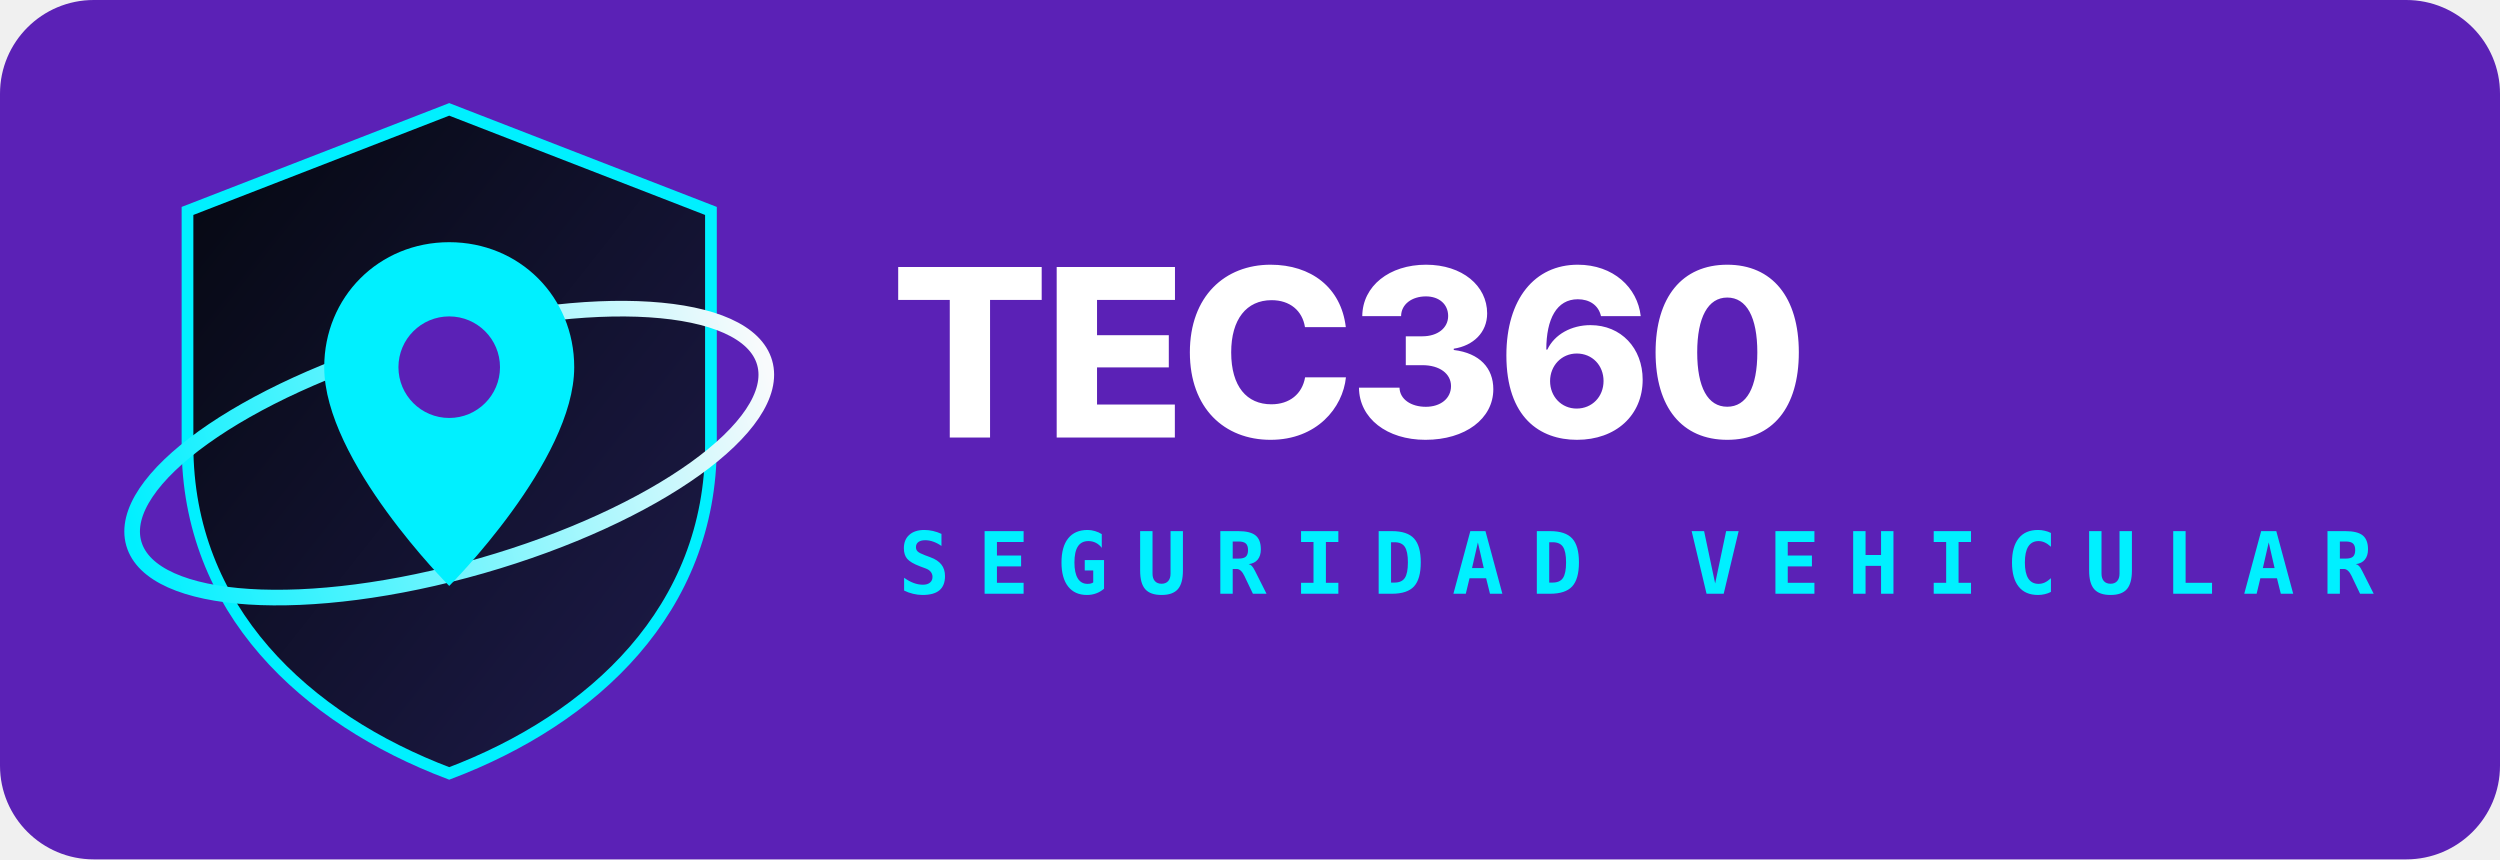
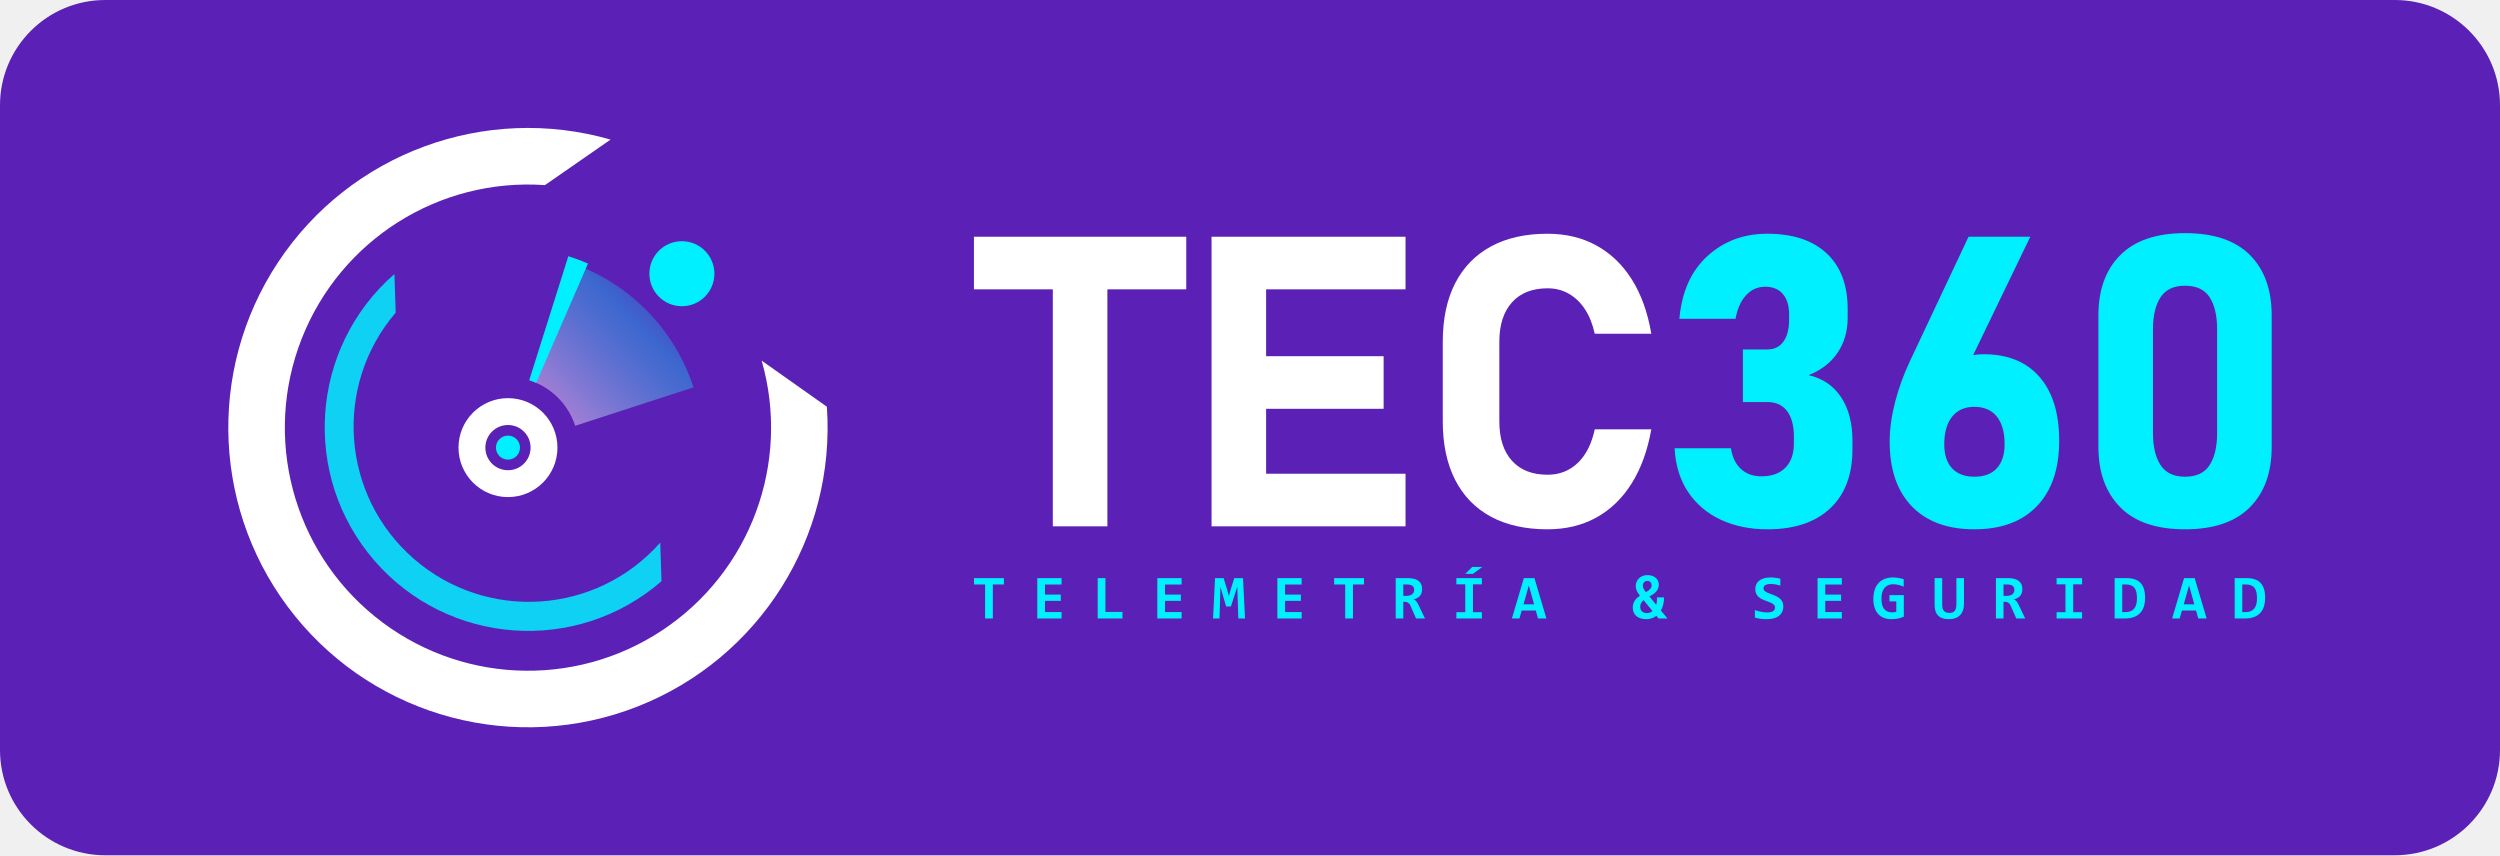
- <svg xmlns="http://www.w3.org/2000/svg" viewBox="0 0 640 220" width="640" height="220">
+ <svg xmlns="http://www.w3.org/2000/svg" viewBox="0 0 760 260" width="760" height="260">
  <defs>
-     <linearGradient id="shieldGrad" x1="0%" y1="0%" x2="100%" y2="100%">
-       <stop offset="0%" stop-color="#050810" />
-       <stop offset="100%" stop-color="#1E1B4B" />
-     </linearGradient>
-     <linearGradient id="orbitGrad" x1="0%" y1="0%" x2="100%" y2="0%">
-       <stop offset="0%" stop-color="#00F0FF" />
-       <stop offset="100%" stop-color="#F8FAFC" />
+     <linearGradient id="tec360-logo-inverted-sweep" x1="0.15" y1="0.85" x2="0.9" y2="0.1">
+       <stop offset="0%" stop-color="#FFFFFF" stop-opacity="0.42" />
+       <stop offset="65%" stop-color="#00F0FF" stop-opacity="0.34" />
+       <stop offset="100%" stop-color="#00F0FF" stop-opacity="0.06" />
    </linearGradient>
  </defs>
-   <rect width="640" height="220" rx="24" fill="#5B21B6" />
-   <path d="M115 28 L182 54 L182 114 C182 156 152 184 115 198 C78 184 48 156 48 114 L48 54 Z" fill="url(#shieldGrad)" stroke="#00F0FF" stroke-width="3" />
-   <ellipse cx="115" cy="116" rx="84" ry="30" fill="none" stroke="url(#orbitGrad)" stroke-width="4" transform="rotate(-16 115 116)" />
-   <path d="M115 62 C97 62 83 76 83 94 C83 118 115 150 115 150 C115 150 147 118 147 94 C147 76 133 62 115 62 Z" fill="#00F0FF" />
-   <circle cx="115" cy="94" r="13" fill="#5B21B6" />
-   <text x="228" y="112" font-family="Inter, Geist, Arial, sans-serif" font-size="60" font-weight="800" letter-spacing="-1.5" fill="#FFFFFF">TEC360</text>
-   <text x="230" y="152" font-family="JetBrains Mono, Consolas, monospace" font-size="22" font-weight="700" letter-spacing="7" fill="#00F0FF">SEGURIDAD VEHICULAR</text>
+   <rect width="760" height="260" rx="32" fill="#5B21B6" />
+   <g transform="translate(50.5 20) scale(0.429688)">
+     <path d="M 467.48 241.21 A 212 212 0 1 1 314.44 52.21 L 268 84.42 A 172 172 0 1 0 421.34 208.59 Z" fill="#FFFFFF" />
+     <path d="M 350.47 364.68 A 144 144 0 0 1 161.53 147.32 L 162.42 174.65 A 124 124 0 0 0 349.58 337.35 Z" fill="#00F0FF" opacity="0.85" />
+     <path d="M 284.5 138.89 A 138 138 0 0 1 373.11 227.5 L 289.41 254.69 A 50 50 0 0 0 257.31 222.59 Z" fill="url(#tec360-logo-inverted-sweep)" opacity="1" />
+     <path d="M 284.56 134.71 A 142 142 0 0 1 298.48 139.92 L 261.8 224.29 A 50 50 0 0 0 256.9 222.45 Z" fill="#00F0FF" />
+     <circle cx="364.9" cy="147.1" r="23" fill="#00F0FF" />
+     <path d="M 206.86 270.14 A 35 35 0 1 0 276.86 270.14 A 35 35 0 1 0 206.86 270.14 Z M 225.86 270.14 A 16 16 0 1 0 257.86 270.14 A 16 16 0 1 0 225.86 270.14 Z" fill="#FFFFFF" fill-rule="evenodd" />
+     <circle cx="241.86" cy="270.14" r="8.5" fill="#00F0FF" />
+   </g>
+   <g transform="translate(2.5 -6)">
+     <path d="M293.578 77.965 L358.121 77.965 L358.121 93.949 L334.145 93.949 L334.145 166 L317.555 166 L317.555 93.949 L293.578 93.949 Z M365.809 77.965 L424.781 77.965 L424.781 93.949 L382.398 93.949 L382.398 114.293 L418.121 114.293 L418.121 130.277 L382.398 130.277 L382.398 150.016 L424.781 150.016 L424.781 166 L365.809 166 Z M467.949 166.908 C461.208 166.908 455.466 165.627 450.724 163.063 C445.981 160.5 442.358 156.767 439.855 151.862 C437.353 146.958 436.102 141.035 436.102 134.092 L436.102 109.934 C436.102 102.951 437.353 97.017 439.855 92.133 C442.358 87.249 445.981 83.515 450.724 80.932 C455.466 78.348 461.208 77.057 467.949 77.057 C473.52 77.057 478.474 78.247 482.813 80.629 C487.153 83.01 490.745 86.462 493.591 90.982 C496.437 95.503 498.404 100.993 499.494 107.451 L482.299 107.451 C481.653 104.505 480.654 102.012 479.302 99.974 C477.95 97.935 476.315 96.371 474.397 95.281 C472.48 94.191 470.331 93.646 467.949 93.646 C463.307 93.646 459.705 95.069 457.142 97.915 C454.578 100.761 453.297 104.767 453.297 109.934 L453.297 134.092 C453.297 139.258 454.578 143.255 457.142 146.08 C459.705 148.906 463.307 150.318 467.949 150.318 C471.582 150.318 474.65 149.118 477.152 146.716 C479.655 144.314 481.37 140.913 482.299 136.514 L499.494 136.514 C498.364 142.932 496.376 148.411 493.53 152.952 C490.685 157.493 487.102 160.954 482.783 163.336 C478.464 165.717 473.52 166.908 467.949 166.908 Z" fill="#FFFFFF" />
+     <path d="M534.791 166.908 C529.503 166.908 524.781 165.939 520.623 164.002 C516.465 162.064 513.156 159.259 510.693 155.586 C508.231 151.913 506.859 147.473 506.576 142.266 L523.711 142.266 C524.115 144.97 525.124 147.069 526.738 148.562 C528.353 150.056 530.432 150.803 532.975 150.803 C536.123 150.803 538.555 149.925 540.271 148.169 C541.986 146.413 542.844 143.941 542.844 140.752 L542.844 138.693 C542.844 135.343 542.147 132.76 540.755 130.943 C539.362 129.127 537.374 128.219 534.791 128.219 L527.344 128.219 L527.344 112.234 L534.791 112.234 C536.89 112.234 538.515 111.437 539.665 109.843 C540.815 108.248 541.391 106.018 541.391 103.152 L541.391 101.639 C541.391 98.934 540.755 96.845 539.483 95.372 C538.212 93.899 536.426 93.162 534.125 93.162 C531.865 93.162 529.937 94.01 528.343 95.705 C526.748 97.4 525.669 99.802 525.104 102.91 L508.029 102.91 C508.756 94.716 511.602 88.359 516.566 83.838 C521.531 79.317 527.586 77.057 534.73 77.057 C542.521 77.057 548.545 79.045 552.804 83.021 C557.062 86.996 559.191 92.637 559.191 99.943 L559.191 102.607 C559.191 106.684 558.162 110.236 556.104 113.264 C554.045 116.291 551.118 118.551 547.324 120.045 C551.562 121.014 554.842 123.234 557.163 126.705 C559.484 130.176 560.645 134.596 560.645 139.965 L560.645 142.629 C560.645 150.339 558.384 156.312 553.863 160.551 C549.342 164.789 542.985 166.908 534.791 166.908 Z M597.697 166.908 C589.544 166.908 583.216 164.587 578.716 159.945 C574.215 155.303 571.965 148.764 571.965 140.328 L571.965 140.268 C571.965 136.473 572.51 132.467 573.6 128.249 C574.689 124.031 576.183 119.904 578.08 115.867 L595.941 77.965 L614.711 77.965 L593.52 121.861 L589.342 119.682 C591.441 115.686 595.174 113.688 600.543 113.688 C607.849 113.688 613.5 115.978 617.496 120.56 C621.492 125.141 623.49 131.609 623.49 139.965 L623.49 140.025 C623.49 148.542 621.24 155.152 616.739 159.854 C612.239 164.557 605.891 166.908 597.697 166.908 Z M597.697 150.924 C600.684 150.924 602.965 150.066 604.539 148.351 C606.113 146.635 606.9 144.203 606.9 141.055 L606.9 140.994 C606.9 137.402 606.113 134.617 604.539 132.639 C602.965 130.661 600.684 129.672 597.697 129.672 C594.791 129.672 592.541 130.671 590.946 132.669 C589.352 134.667 588.555 137.462 588.555 141.055 L588.555 141.115 C588.555 144.264 589.352 146.686 590.946 148.381 C592.541 150.076 594.791 150.924 597.697 150.924 Z M661.754 166.908 C652.995 166.908 646.415 164.658 642.016 160.157 C637.616 155.657 635.416 149.572 635.416 141.902 L635.416 101.881 C635.416 94.09 637.636 87.975 642.076 83.535 C646.516 79.095 653.076 76.875 661.754 76.875 C670.473 76.875 677.042 79.085 681.462 83.505 C685.882 87.925 688.092 94.05 688.092 101.881 L688.092 141.902 C688.092 149.693 685.872 155.808 681.432 160.248 C676.992 164.688 670.432 166.908 661.754 166.908 Z M661.754 150.924 C665.225 150.924 667.718 149.743 669.231 147.382 C670.745 145.021 671.502 141.781 671.502 137.664 L671.502 106.119 C671.502 101.962 670.745 98.712 669.231 96.371 C667.718 94.03 665.225 92.859 661.754 92.859 C658.323 92.859 655.84 94.03 654.307 96.371 C652.773 98.712 652.006 101.962 652.006 106.119 L652.006 137.664 C652.006 141.781 652.773 145.021 654.307 147.382 C655.84 149.743 658.323 150.924 661.754 150.924 Z" fill="#00F0FF" />
+   </g>
+   <g transform="translate(7.2 -13.7) scale(0.960538)">
+     <path d="M306.729 199.238 L306.729 210 L304.268 210 L304.268 199.238 L300.771 199.238 L300.771 197.236 L310.225 197.236 L310.225 199.238 Z M320.793 210 L320.793 197.236 L328.479 197.236 L328.479 199.268 L323.234 199.268 L323.234 202.441 L328.234 202.441 L328.234 204.424 L323.234 204.424 L323.234 207.969 L328.479 207.969 L328.479 210 Z M339.916 210 L339.916 197.236 L342.357 197.236 L342.357 207.939 L347.748 207.939 L347.748 210 Z M358.785 210 L358.785 197.236 L366.471 197.236 L366.471 199.268 L361.227 199.268 L361.227 202.441 L366.227 202.441 L366.227 204.424 L361.227 204.424 L361.227 207.969 L366.471 207.969 L366.471 210 Z M384.422 210 L384.188 202.783 L384.1 199.902 L383.484 201.855 L382.068 206.201 L380.564 206.201 L379.285 201.855 L378.748 199.902 L378.68 202.725 L378.465 210 L376.424 210 L377.049 197.236 L379.764 197.236 L380.887 200.859 L381.424 202.9 L381.961 200.977 L383.143 197.236 L385.906 197.236 L386.541 210 Z M396.777 210 L396.777 197.236 L404.463 197.236 L404.463 199.268 L399.219 199.268 L399.219 202.441 L404.219 202.441 L404.219 204.424 L399.219 204.424 L399.219 207.969 L404.463 207.969 L404.463 210 Z M420.705 199.238 L420.705 210 L418.244 210 L418.244 199.238 L414.748 199.238 L414.748 197.236 L424.201 197.236 L424.201 199.238 Z M440.668 210 L438.871 205.898 C438.702 205.508 438.466 205.213 438.163 205.015 C437.86 204.816 437.504 204.717 437.094 204.717 L436.635 204.717 L436.635 210 L434.232 210 L434.232 197.236 L437.953 197.236 C438.656 197.236 439.294 197.297 439.867 197.417 C440.44 197.537 440.928 197.738 441.332 198.018 C441.736 198.298 442.047 198.662 442.265 199.111 C442.483 199.561 442.592 200.111 442.592 200.762 C442.592 201.23 442.523 201.647 442.387 202.012 C442.25 202.376 442.058 202.69 441.811 202.954 C441.563 203.218 441.269 203.431 440.927 203.594 C440.585 203.757 440.212 203.87 439.809 203.936 C440.121 204.001 440.408 204.178 440.668 204.468 C440.928 204.757 441.189 205.176 441.449 205.723 L443.49 210 Z M440.072 200.996 C440.072 200.371 439.874 199.922 439.477 199.648 C439.079 199.375 438.484 199.238 437.689 199.238 L436.635 199.238 L436.635 202.842 L437.611 202.842 C437.982 202.842 438.319 202.803 438.622 202.725 C438.925 202.646 439.184 202.529 439.398 202.373 C439.613 202.217 439.779 202.023 439.896 201.792 C440.014 201.561 440.072 201.296 440.072 200.996 Z M453.434 199.199 L453.434 197.236 L461.5 197.236 L461.5 199.199 L458.688 199.199 L458.688 208.018 L461.5 208.018 L461.5 210 L453.434 210 L453.434 208.018 L456.246 208.018 L456.246 199.199 Z M458.648 195.879 L456.266 195.879 L458.453 193.682 L461.666 193.682 Z M479.266 210 L478.562 207.48 L474.109 207.48 L473.387 210 L471.004 210 L474.783 197.236 L478.143 197.236 L481.922 210 Z M476.365 199.58 L474.686 205.518 L478.025 205.518 Z M519.152 203.34 C519.152 204.167 519.068 204.925 518.898 205.615 C518.729 206.305 518.482 206.927 518.156 207.48 L520.236 210 L517.414 210 L516.721 209.16 C516.278 209.512 515.786 209.777 515.246 209.956 C514.706 210.135 514.13 210.225 513.518 210.225 C512.84 210.225 512.238 210.138 511.711 209.966 C511.184 209.793 510.738 209.548 510.373 209.229 C510.008 208.91 509.732 208.524 509.543 208.071 C509.354 207.619 509.26 207.116 509.26 206.562 C509.26 206.094 509.322 205.671 509.445 205.293 C509.569 204.915 509.735 204.575 509.943 204.272 C510.152 203.97 510.393 203.7 510.666 203.462 C510.939 203.224 511.229 203.005 511.535 202.803 L511.34 202.539 C510.975 202.09 510.694 201.629 510.495 201.157 C510.297 200.685 510.197 200.225 510.197 199.775 C510.197 199.32 510.279 198.882 510.441 198.462 C510.604 198.042 510.843 197.671 511.159 197.349 C511.475 197.026 511.864 196.768 512.326 196.572 C512.788 196.377 513.319 196.279 513.918 196.279 C514.484 196.279 514.989 196.359 515.432 196.519 C515.874 196.678 516.249 196.893 516.555 197.163 C516.861 197.433 517.093 197.751 517.253 198.115 C517.412 198.48 517.492 198.867 517.492 199.277 C517.492 199.785 517.408 200.229 517.238 200.61 C517.069 200.991 516.846 201.326 516.569 201.616 C516.293 201.906 515.977 202.163 515.622 202.388 C515.267 202.612 514.904 202.829 514.533 203.037 L516.682 205.684 C516.773 205.352 516.841 204.99 516.887 204.6 C516.932 204.209 516.949 203.789 516.936 203.34 Z M511.613 206.357 C511.613 206.644 511.662 206.906 511.76 207.144 C511.857 207.381 511.996 207.586 512.175 207.759 C512.354 207.931 512.57 208.065 512.824 208.159 C513.078 208.254 513.361 208.301 513.674 208.301 C514.019 208.301 514.346 208.249 514.655 208.145 C514.965 208.04 515.246 207.878 515.5 207.656 L512.697 204.219 C512.372 204.492 512.11 204.797 511.911 205.132 C511.713 205.467 511.613 205.876 511.613 206.357 Z M515.236 199.482 C515.236 199.313 515.205 199.146 515.144 198.979 C515.082 198.813 514.992 198.667 514.875 198.54 C514.758 198.413 514.615 198.311 514.445 198.232 C514.276 198.154 514.081 198.115 513.859 198.115 C513.638 198.115 513.439 198.156 513.264 198.237 C513.088 198.319 512.94 198.428 512.819 198.564 C512.699 198.701 512.608 198.861 512.546 199.043 C512.484 199.225 512.453 199.417 512.453 199.619 C512.453 199.971 512.538 200.304 512.707 200.62 C512.876 200.936 513.107 201.276 513.4 201.641 L513.42 201.68 C513.667 201.53 513.902 201.379 514.123 201.226 C514.344 201.073 514.538 200.908 514.704 200.732 C514.87 200.557 515 200.366 515.095 200.161 C515.189 199.956 515.236 199.73 515.236 199.482 Z M556.91 206.143 C556.91 206.839 556.782 207.445 556.524 207.959 C556.267 208.473 555.908 208.898 555.445 209.233 C554.983 209.569 554.433 209.818 553.795 209.98 C553.157 210.143 552.46 210.225 551.705 210.225 C551.035 210.225 550.387 210.186 549.762 210.107 C549.137 210.029 548.518 209.899 547.906 209.717 L547.906 207.344 C548.206 207.448 548.518 207.546 548.844 207.637 C549.169 207.728 549.496 207.808 549.825 207.876 C550.154 207.944 550.481 207.998 550.807 208.037 C551.132 208.076 551.448 208.096 551.754 208.096 C552.21 208.096 552.597 208.057 552.916 207.979 C553.235 207.9 553.495 207.793 553.697 207.656 C553.899 207.52 554.046 207.357 554.137 207.168 C554.228 206.979 554.273 206.771 554.273 206.543 C554.273 206.23 554.184 205.968 554.005 205.757 C553.826 205.545 553.59 205.358 553.297 205.195 C553.004 205.033 552.67 204.886 552.296 204.756 C551.922 204.626 551.541 204.486 551.153 204.336 C550.766 204.186 550.385 204.017 550.011 203.828 C549.636 203.639 549.303 203.405 549.01 203.125 C548.717 202.845 548.481 202.511 548.302 202.124 C548.123 201.737 548.033 201.27 548.033 200.723 C548.033 200.221 548.124 199.746 548.307 199.297 C548.489 198.848 548.775 198.455 549.166 198.12 C549.557 197.785 550.058 197.518 550.67 197.319 C551.282 197.121 552.021 197.021 552.887 197.021 C553.141 197.021 553.406 197.033 553.683 197.056 C553.959 197.078 554.233 197.108 554.503 197.144 C554.773 197.179 555.034 197.222 555.284 197.271 C555.535 197.319 555.764 197.37 555.973 197.422 L555.973 199.619 C555.764 199.541 555.536 199.469 555.289 199.404 C555.042 199.339 554.786 199.282 554.522 199.233 C554.259 199.185 553.993 199.147 553.727 199.121 C553.46 199.095 553.206 199.082 552.965 199.082 C552.542 199.082 552.184 199.116 551.891 199.185 C551.598 199.253 551.357 199.347 551.168 199.468 C550.979 199.588 550.842 199.736 550.758 199.912 C550.673 200.088 550.631 200.283 550.631 200.498 C550.631 200.765 550.72 200.994 550.899 201.187 C551.078 201.379 551.316 201.551 551.612 201.704 C551.909 201.857 552.244 202 552.618 202.134 C552.993 202.267 553.377 202.41 553.771 202.563 C554.164 202.716 554.549 202.891 554.923 203.086 C555.297 203.281 555.632 203.519 555.929 203.799 C556.225 204.079 556.463 204.409 556.642 204.79 C556.821 205.171 556.91 205.622 556.91 206.143 Z M567.742 210 L567.742 197.236 L575.428 197.236 L575.428 199.268 L570.184 199.268 L570.184 202.441 L575.184 202.441 L575.184 204.424 L570.184 204.424 L570.184 207.969 L575.428 207.969 L575.428 210 Z M590.498 204.6 L590.498 202.617 L595.039 202.617 L595.039 209.424 C594.453 209.697 593.841 209.899 593.203 210.029 C592.565 210.16 591.872 210.225 591.123 210.225 C590.238 210.225 589.442 210.088 588.735 209.814 C588.029 209.541 587.428 209.134 586.934 208.594 C586.439 208.053 586.06 207.383 585.796 206.582 C585.532 205.781 585.4 204.854 585.4 203.799 C585.4 202.738 585.539 201.787 585.815 200.947 C586.092 200.107 586.496 199.396 587.026 198.813 C587.557 198.231 588.208 197.786 588.979 197.48 C589.751 197.174 590.632 197.021 591.621 197.021 C592.207 197.021 592.778 197.072 593.335 197.173 C593.892 197.274 594.447 197.409 595 197.578 L595 199.951 C594.518 199.723 593.986 199.536 593.403 199.39 C592.821 199.243 592.233 199.17 591.641 199.17 C591.042 199.17 590.513 199.274 590.054 199.482 C589.595 199.691 589.211 199.987 588.901 200.371 C588.592 200.755 588.358 201.227 588.198 201.787 C588.039 202.347 587.959 202.979 587.959 203.682 C587.959 204.359 588.021 204.969 588.145 205.513 C588.268 206.056 588.468 206.519 588.745 206.899 C589.022 207.28 589.378 207.572 589.814 207.773 C590.251 207.975 590.781 208.076 591.406 208.076 C591.556 208.076 591.686 208.071 591.797 208.062 C591.908 208.052 592.012 208.037 592.109 208.018 C592.207 207.998 592.3 207.975 592.388 207.949 C592.476 207.923 592.568 207.894 592.666 207.861 L592.666 204.6 Z M614.084 205.303 C614.084 206.117 613.975 206.831 613.757 207.446 C613.539 208.062 613.226 208.574 612.819 208.984 C612.412 209.395 611.916 209.704 611.33 209.912 C610.744 210.12 610.087 210.225 609.357 210.225 C608.537 210.225 607.834 210.12 607.248 209.912 C606.662 209.704 606.187 209.404 605.822 209.014 C605.458 208.623 605.194 208.148 605.031 207.588 C604.868 207.028 604.787 206.4 604.787 205.703 L604.787 197.236 L607.189 197.236 L607.189 205.557 C607.189 205.986 607.227 206.367 607.302 206.699 C607.377 207.031 607.507 207.313 607.692 207.544 C607.878 207.775 608.111 207.949 608.391 208.066 C608.671 208.184 609.022 208.242 609.445 208.242 C609.842 208.242 610.178 208.192 610.451 208.091 C610.725 207.99 610.952 207.827 611.135 207.603 C611.317 207.378 611.454 207.09 611.545 206.738 C611.636 206.387 611.682 205.96 611.682 205.459 L611.682 197.236 L614.084 197.236 Z M630.629 210 L628.832 205.898 C628.663 205.508 628.427 205.213 628.124 205.015 C627.821 204.816 627.465 204.717 627.055 204.717 L626.596 204.717 L626.596 210 L624.193 210 L624.193 197.236 L627.914 197.236 C628.617 197.236 629.255 197.297 629.828 197.417 C630.401 197.537 630.889 197.738 631.293 198.018 C631.697 198.298 632.007 198.662 632.226 199.111 C632.444 199.561 632.553 200.111 632.553 200.762 C632.553 201.23 632.484 201.647 632.348 202.012 C632.211 202.376 632.019 202.69 631.771 202.954 C631.524 203.218 631.229 203.431 630.888 203.594 C630.546 203.757 630.173 203.87 629.77 203.936 C630.082 204.001 630.368 204.178 630.629 204.468 C630.889 204.757 631.15 205.176 631.41 205.723 L633.451 210 Z M630.033 200.996 C630.033 200.371 629.835 199.922 629.438 199.648 C629.04 199.375 628.445 199.238 627.65 199.238 L626.596 199.238 L626.596 202.842 L627.572 202.842 C627.943 202.842 628.28 202.803 628.583 202.725 C628.886 202.646 629.145 202.529 629.359 202.373 C629.574 202.217 629.74 202.023 629.857 201.792 C629.975 201.561 630.033 201.296 630.033 200.996 Z M643.395 199.199 L643.395 197.236 L651.461 197.236 L651.461 199.199 L648.648 199.199 L648.648 208.018 L651.461 208.018 L651.461 210 L643.395 210 L643.395 208.018 L646.207 208.018 L646.207 199.199 Z M671.404 203.457 C671.404 204.447 671.282 205.345 671.038 206.152 C670.794 206.96 670.413 207.648 669.896 208.218 C669.378 208.787 668.715 209.227 667.908 209.536 C667.101 209.845 666.134 210 665.008 210 L661.766 210 L661.766 197.236 L665.545 197.236 C666.521 197.236 667.376 197.358 668.108 197.603 C668.841 197.847 669.451 198.223 669.939 198.73 C670.428 199.238 670.794 199.883 671.038 200.664 C671.282 201.445 671.404 202.376 671.404 203.457 Z M668.826 203.613 C668.826 202.923 668.771 202.308 668.66 201.768 C668.549 201.227 668.362 200.77 668.099 200.396 C667.835 200.021 667.482 199.736 667.039 199.541 C666.596 199.346 666.046 199.248 665.389 199.248 L664.168 199.248 L664.168 207.988 L665.223 207.988 C666.401 207.988 667.296 207.637 667.908 206.934 C668.52 206.23 668.826 205.124 668.826 203.613 Z M688.223 210 L687.52 207.48 L683.066 207.48 L682.344 210 L679.961 210 L683.74 197.236 L687.1 197.236 L690.879 210 Z M685.322 199.58 L683.643 205.518 L686.982 205.518 Z M709.396 203.457 C709.396 204.447 709.274 205.345 709.03 206.152 C708.786 206.96 708.405 207.648 707.888 208.218 C707.37 208.787 706.708 209.227 705.9 209.536 C705.093 209.845 704.126 210 703 210 L699.758 210 L699.758 197.236 L703.537 197.236 C704.514 197.236 705.368 197.358 706.101 197.603 C706.833 197.847 707.443 198.223 707.932 198.73 C708.42 199.238 708.786 199.883 709.03 200.664 C709.274 201.445 709.396 202.376 709.396 203.457 Z M706.818 203.613 C706.818 202.923 706.763 202.308 706.652 201.768 C706.542 201.227 706.354 200.77 706.091 200.396 C705.827 200.021 705.474 199.736 705.031 199.541 C704.589 199.346 704.038 199.248 703.381 199.248 L702.16 199.248 L702.16 207.988 L703.215 207.988 C704.393 207.988 705.288 207.637 705.9 206.934 C706.512 206.23 706.818 205.124 706.818 203.613 Z" fill="#00F0FF" />
+   </g>
</svg>
